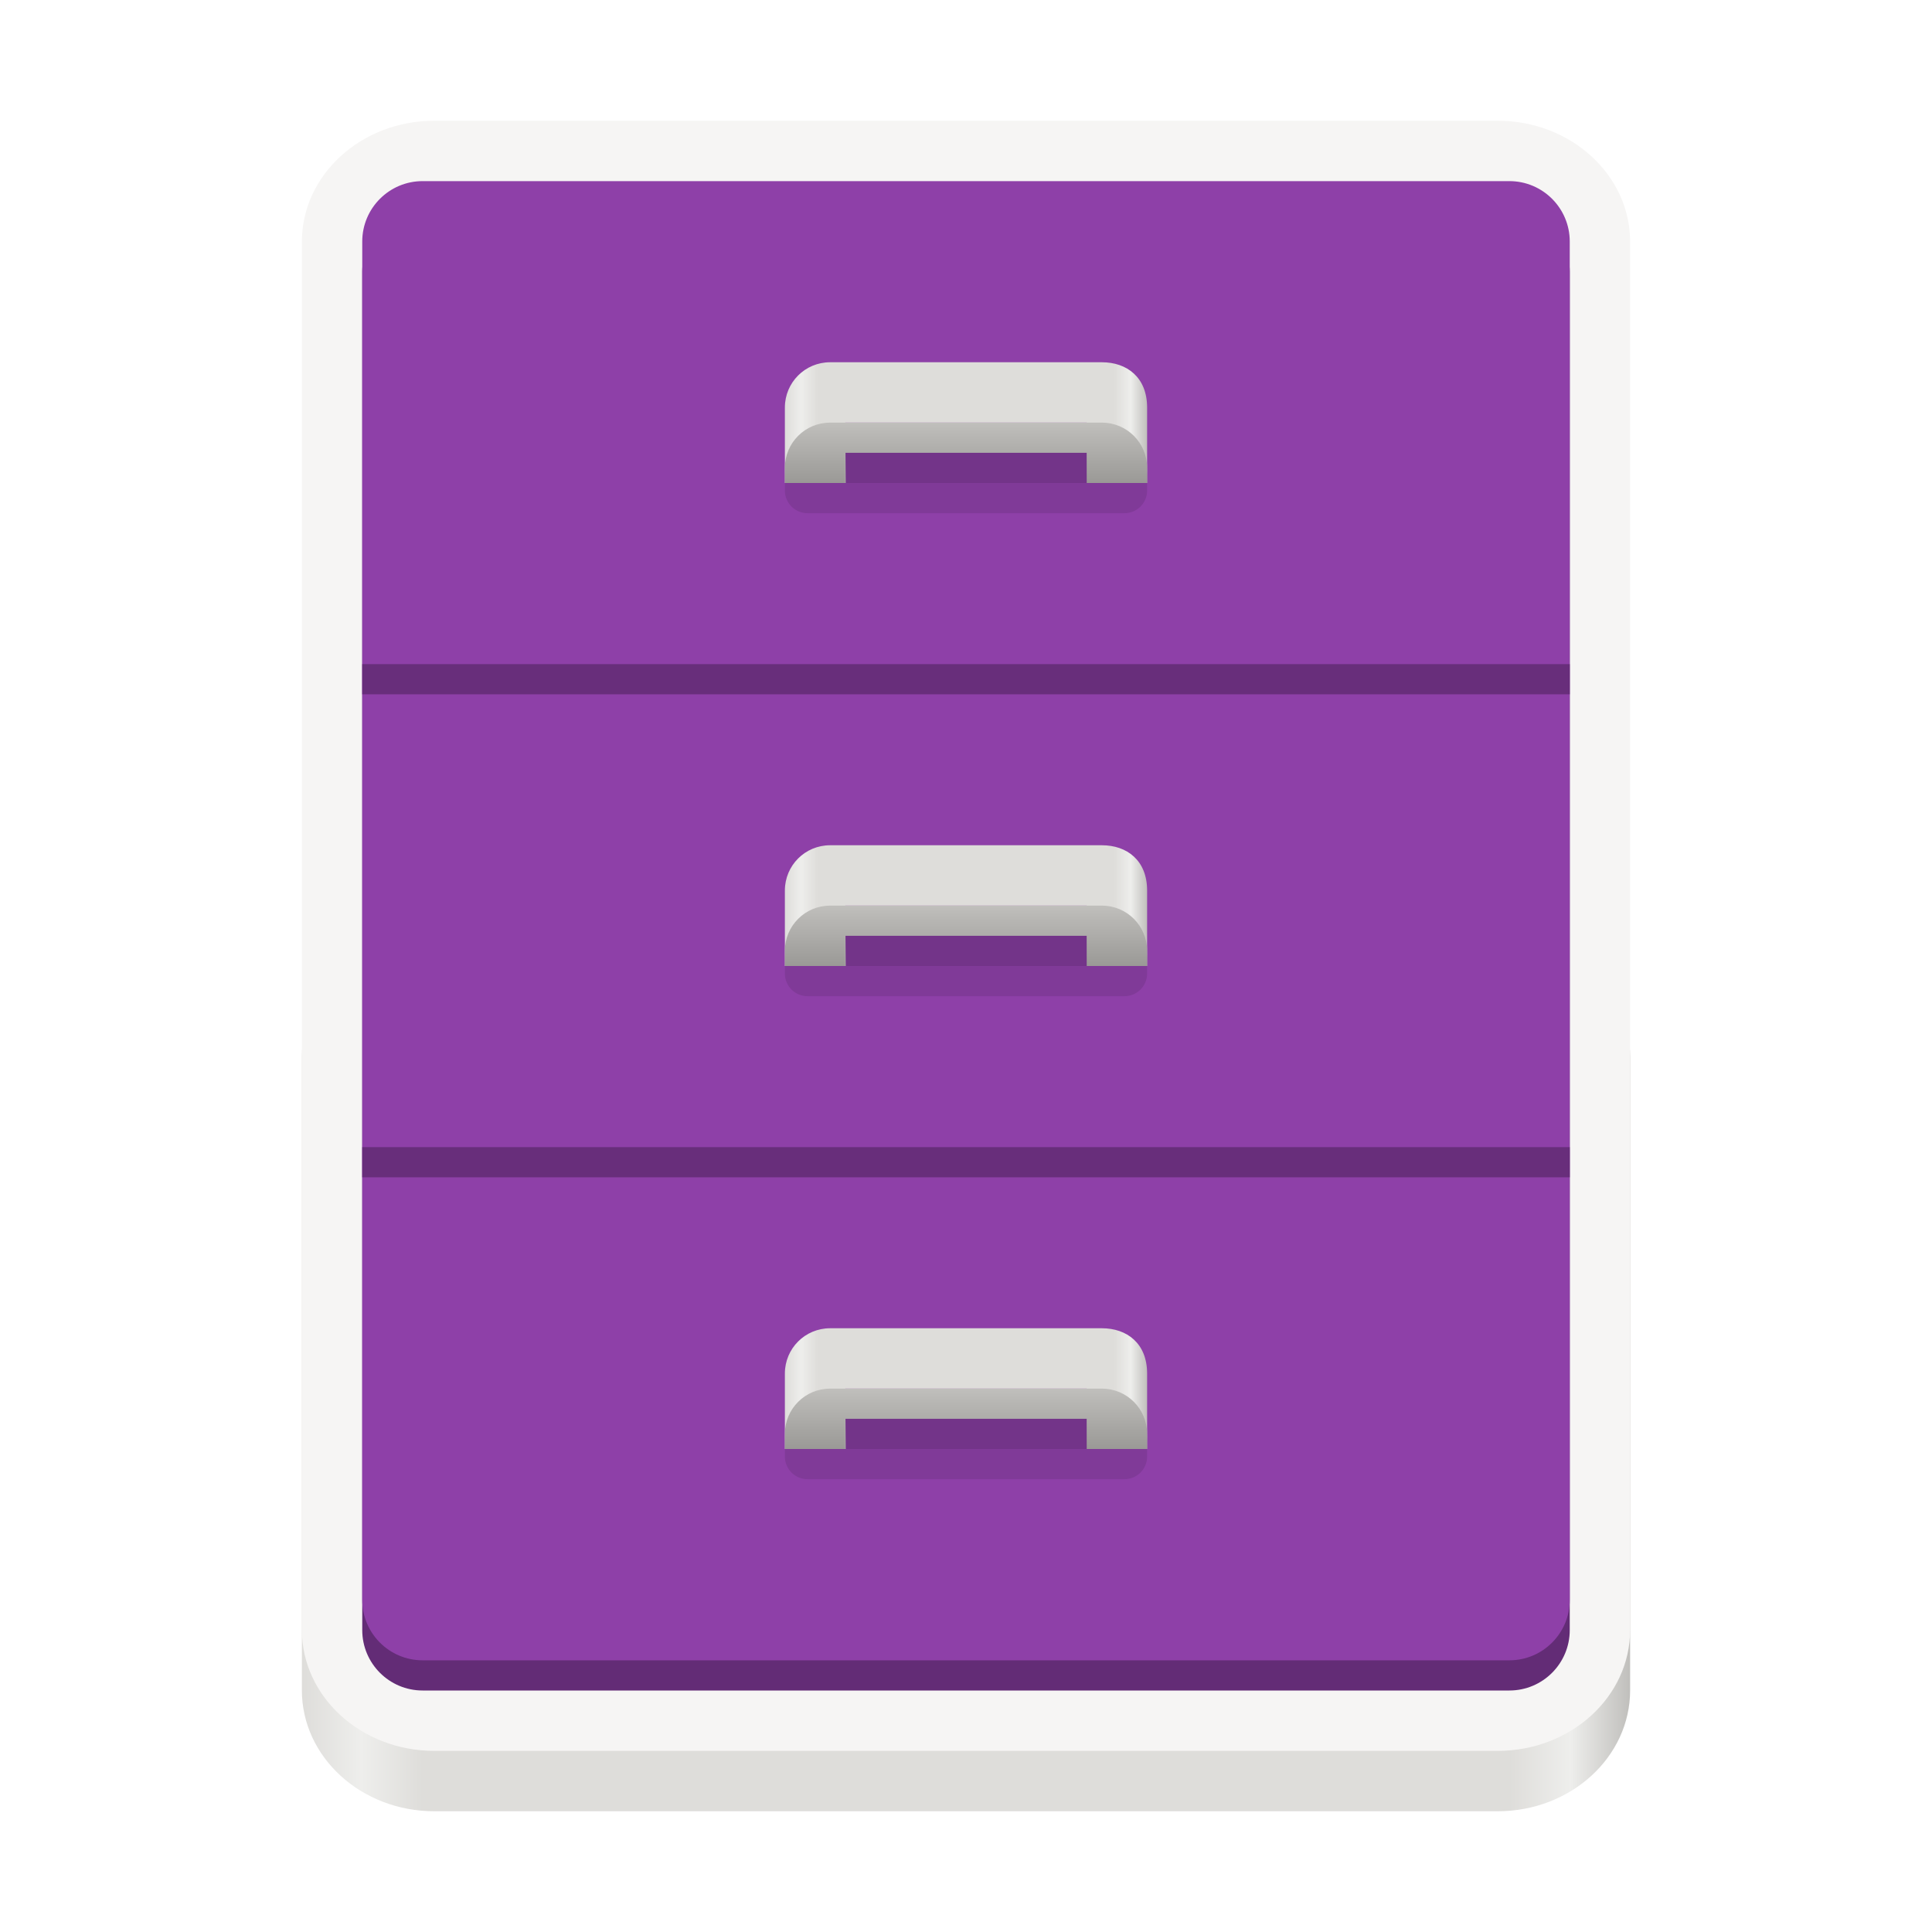
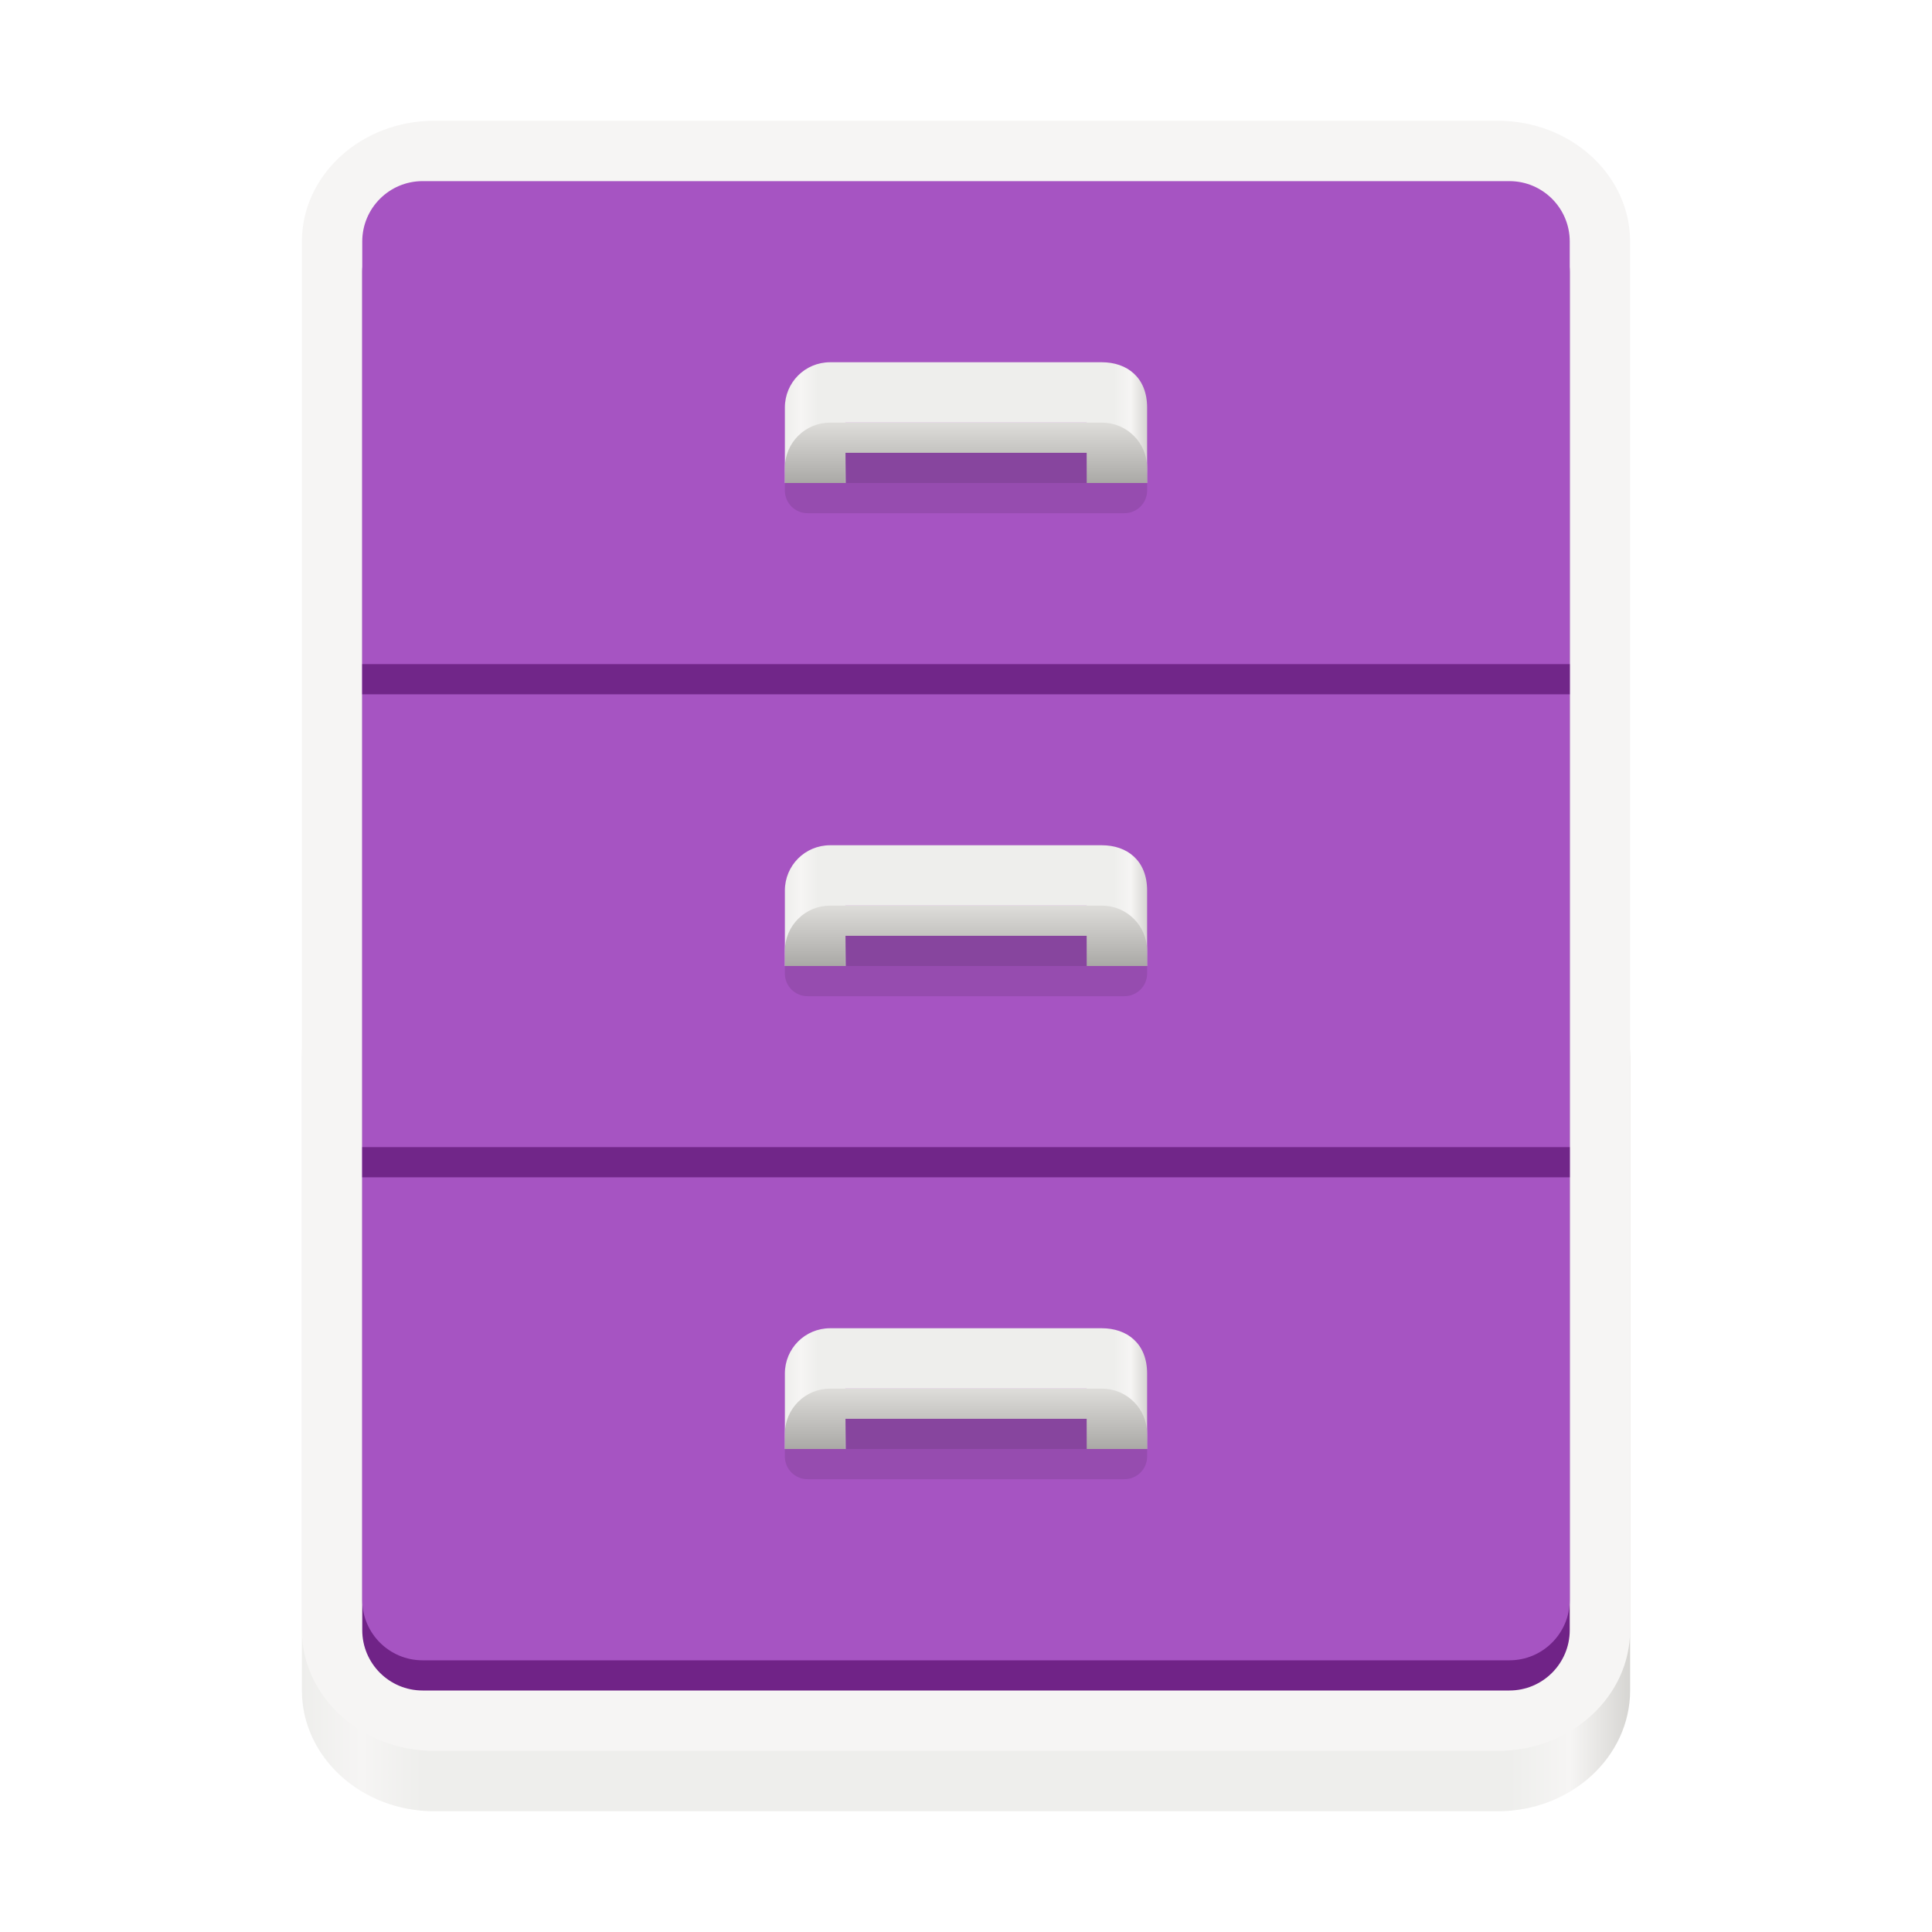
<svg xmlns="http://www.w3.org/2000/svg" xmlns:xlink="http://www.w3.org/1999/xlink" viewBox="0 0 128 128" style="display:inline;enable-background:new" version="1.0" id="svg11300" height="128" width="128">
  <defs id="defs3">
    <linearGradient id="linearGradient1245">
-       <stop id="stop1241" offset="0" style="stop-color:#9a9996;stop-opacity:1" />
-       <stop id="stop1243" offset="1" style="stop-color:#c0bfbc;stop-opacity:1" />
+       <stop id="stop1241" offset="0" style="stop-color:#aaa9a6;stop-opacity:1" />
+       <stop id="stop1243" offset="1" style="stop-color:#deddda;stop-opacity:1" />
    </linearGradient>
    <linearGradient id="linearGradient1697">
-       <stop style="stop-color:#deddda;stop-opacity:1" offset="0" id="stop1685" />
-       <stop id="stop1687" offset="0.045" style="stop-color:#eeeeec;stop-opacity:1" />
-       <stop style="stop-color:#deddda;stop-opacity:1" offset="0.091" id="stop1689" />
-       <stop id="stop1691" offset="0.909" style="stop-color:#deddda;stop-opacity:1" />
-       <stop style="stop-color:#eeeeec;stop-opacity:1" offset="0.955" id="stop1693" />
-       <stop style="stop-color:#c0bfbc;stop-opacity:1" offset="1" id="stop1695" />
+       <stop style="stop-color:#eeeeec;stop-opacity:1" offset="0" id="stop1685" />
+       <stop id="stop1687" offset="0.045" style="stop-color:#f6f5f4;stop-opacity:1" />
+       <stop style="stop-color:#eeeeec;stop-opacity:1" offset="0.091" id="stop1689" />
+       <stop id="stop1691" offset="0.909" style="stop-color:#eeeeec;stop-opacity:1" />
+       <stop style="stop-color:#f6f5f4;stop-opacity:1" offset="0.955" id="stop1693" />
+       <stop style="stop-color:#d6d5d2;stop-opacity:1" offset="1" id="stop1695" />
    </linearGradient>
    <linearGradient gradientUnits="userSpaceOnUse" y2="238" x2="108" y1="238" x1="20" id="linearGradient1049" xlink:href="#linearGradient1697" />
    <linearGradient y2="238" x2="74" y1="238" x1="50" gradientTransform="translate(2,-22)" gradientUnits="userSpaceOnUse" id="linearGradient1185" xlink:href="#linearGradient1697" />
    <linearGradient y2="200" x2="65" y1="204" x1="65" gradientUnits="userSpaceOnUse" id="linearGradient1348" xlink:href="#linearGradient1245" />
  </defs>
  <g transform="translate(0,-172)" style="display:inline" id="layer1">
    <g style="display:inline" id="layer9">
      <g transform="matrix(0.25,0,0,-0.25,-6,217)" id="g15447-1" />
      <g id="g1207">
        <rect ry="8.018" rx="8.773" y="234" x="20" height="58" width="88" id="rect1041" style="opacity:1;vector-effect:none;fill:url(#linearGradient1049);fill-opacity:1;stroke:none;stroke-width:0.012px;stroke-linecap:butt;stroke-linejoin:miter;stroke-miterlimit:4;stroke-dasharray:none;stroke-dashoffset:0;stroke-opacity:1;marker:none;marker-start:none;marker-mid:none;marker-end:none;paint-order:normal" />
        <rect style="opacity:1;vector-effect:none;fill:#f6f5f4;fill-opacity:1;stroke:none;stroke-width:0.012px;stroke-linecap:butt;stroke-linejoin:miter;stroke-miterlimit:4;stroke-dasharray:none;stroke-dashoffset:0;stroke-opacity:1;marker:none;marker-start:none;marker-mid:none;marker-end:none;paint-order:normal" id="rect15435-6" width="88" height="108" x="20" y="180" rx="8.773" ry="8.018" />
-         <rect ry="4.002" rx="4" y="186" x="24" height="98" width="80" id="rect1167" style="display:inline;opacity:1;vector-effect:none;fill:#632c76;fill-opacity:1;stroke:none;stroke-width:0.012px;stroke-linecap:butt;stroke-linejoin:miter;stroke-miterlimit:4;stroke-dasharray:none;stroke-dashoffset:0;stroke-opacity:1;marker:none;marker-start:none;marker-mid:none;marker-end:none;paint-order:normal;enable-background:new" />
-         <rect style="display:inline;opacity:1;vector-effect:none;fill:#8e40a8;fill-opacity:1;stroke:none;stroke-width:0.012px;stroke-linecap:butt;stroke-linejoin:miter;stroke-miterlimit:4;stroke-dasharray:none;stroke-dashoffset:0;stroke-opacity:1;marker:none;marker-start:none;marker-mid:none;marker-end:none;paint-order:normal;enable-background:new" id="rect15441-8" width="80" height="98" x="24" y="184" rx="4" ry="4.002" />
-         <rect style="display:inline;opacity:1;vector-effect:none;fill:#682e7b;fill-opacity:1;stroke:none;stroke-width:0.012px;stroke-linecap:butt;stroke-linejoin:miter;stroke-miterlimit:4;stroke-dasharray:none;stroke-dashoffset:0;stroke-opacity:1;marker:none;marker-start:none;marker-mid:none;marker-end:none;paint-order:normal;enable-background:new" id="rect15443-6" width="80" height="2" x="24" y="216" rx="0" ry="0" />
-         <rect style="display:inline;opacity:1;vector-effect:none;fill:#682e7b;fill-opacity:1;stroke:none;stroke-width:0.012px;stroke-linecap:butt;stroke-linejoin:miter;stroke-miterlimit:4;stroke-dasharray:none;stroke-dashoffset:0;stroke-opacity:1;marker:none;marker-start:none;marker-mid:none;marker-end:none;paint-order:normal;enable-background:new" id="rect15461-2" width="80" height="2" x="24" y="248" rx="0" ry="0" />
+         <rect ry="4.002" rx="4" y="186" x="24" height="98" width="80" id="rect1167" style="display:inline;opacity:1;vector-effect:none;fill:#702387;fill-opacity:1;stroke:none;stroke-width:0.012px;stroke-linecap:butt;stroke-linejoin:miter;stroke-miterlimit:4;stroke-dasharray:none;stroke-dashoffset:0;stroke-opacity:1;marker:none;marker-start:none;marker-mid:none;marker-end:none;paint-order:normal;enable-background:new" />
+         <rect style="display:inline;opacity:1;vector-effect:none;fill:#a654c2;fill-opacity:1;stroke:none;stroke-width:0.012px;stroke-linecap:butt;stroke-linejoin:miter;stroke-miterlimit:4;stroke-dasharray:none;stroke-dashoffset:0;stroke-opacity:1;marker:none;marker-start:none;marker-mid:none;marker-end:none;paint-order:normal;enable-background:new" id="rect15441-8" width="80" height="98" x="24" y="184" rx="4" ry="4.002" />
+         <rect style="display:inline;opacity:1;vector-effect:none;fill:#712689;fill-opacity:1;stroke:none;stroke-width:0.012px;stroke-linecap:butt;stroke-linejoin:miter;stroke-miterlimit:4;stroke-dasharray:none;stroke-dashoffset:0;stroke-opacity:1;marker:none;marker-start:none;marker-mid:none;marker-end:none;paint-order:normal;enable-background:new" id="rect15443-6" width="80" height="2" x="24" y="216" rx="0" ry="0" />
+         <rect style="display:inline;opacity:1;vector-effect:none;fill:#712689;fill-opacity:1;stroke:none;stroke-width:0.012px;stroke-linecap:butt;stroke-linejoin:miter;stroke-miterlimit:4;stroke-dasharray:none;stroke-dashoffset:0;stroke-opacity:1;marker:none;marker-start:none;marker-mid:none;marker-end:none;paint-order:normal;enable-background:new" id="rect15461-2" width="80" height="2" x="24" y="248" rx="0" ry="0" />
        <g id="g1088">
          <path id="path26035" d="m 55,196 h 18 c 1.662,0 3,1 3,3 v 5 H 72.031 L 72,200 H 56 l 0.031,4 H 52 v -5 c 0,-1.662 1.338,-3 3,-3 z" style="opacity:1;vector-effect:none;fill:url(#linearGradient1185);fill-opacity:1;stroke:none;stroke-width:0.012px;stroke-linecap:butt;stroke-linejoin:miter;stroke-miterlimit:4;stroke-dasharray:none;stroke-dashoffset:0;stroke-opacity:1;marker:none;marker-start:none;marker-mid:none;marker-end:none;paint-order:normal" />
          <rect style="opacity:0.1;fill:#000000;fill-opacity:1;stroke:none;stroke-width:4;stroke-linecap:butt;stroke-linejoin:miter;stroke-miterlimit:4;stroke-dasharray:none;stroke-dashoffset:0;stroke-opacity:1" id="rect1059" width="24" height="4" x="52" y="202" ry="1.5" />
          <path style="opacity:1;fill:url(#linearGradient1348);fill-opacity:1;stroke:none;stroke-width:4;stroke-linecap:butt;stroke-linejoin:miter;stroke-miterlimit:4;stroke-dasharray:none;stroke-dashoffset:0;stroke-opacity:1" d="m 55,200 c -1.662,0 -3,1.338 -3,3 v 1 h 4 v -2 h 16 v 2 h 4 v -1 c 0,-1.662 -1.338,-3 -3,-3 z" id="rect1061" />
          <rect y="202" x="56" height="2" width="16" id="rect1189" style="opacity:0.1;fill:#000000;fill-opacity:1;stroke:none;stroke-width:4;stroke-linecap:butt;stroke-linejoin:miter;stroke-miterlimit:4;stroke-dasharray:none;stroke-dashoffset:0;stroke-opacity:1" />
        </g>
        <use x="0" y="0" xlink:href="#g1088" id="use1090" transform="translate(0,32)" width="100%" height="100%" />
        <use height="100%" width="100%" transform="translate(0,64)" id="use1092" xlink:href="#g1088" y="0" x="0" />
      </g>
    </g>
  </g>
</svg>
